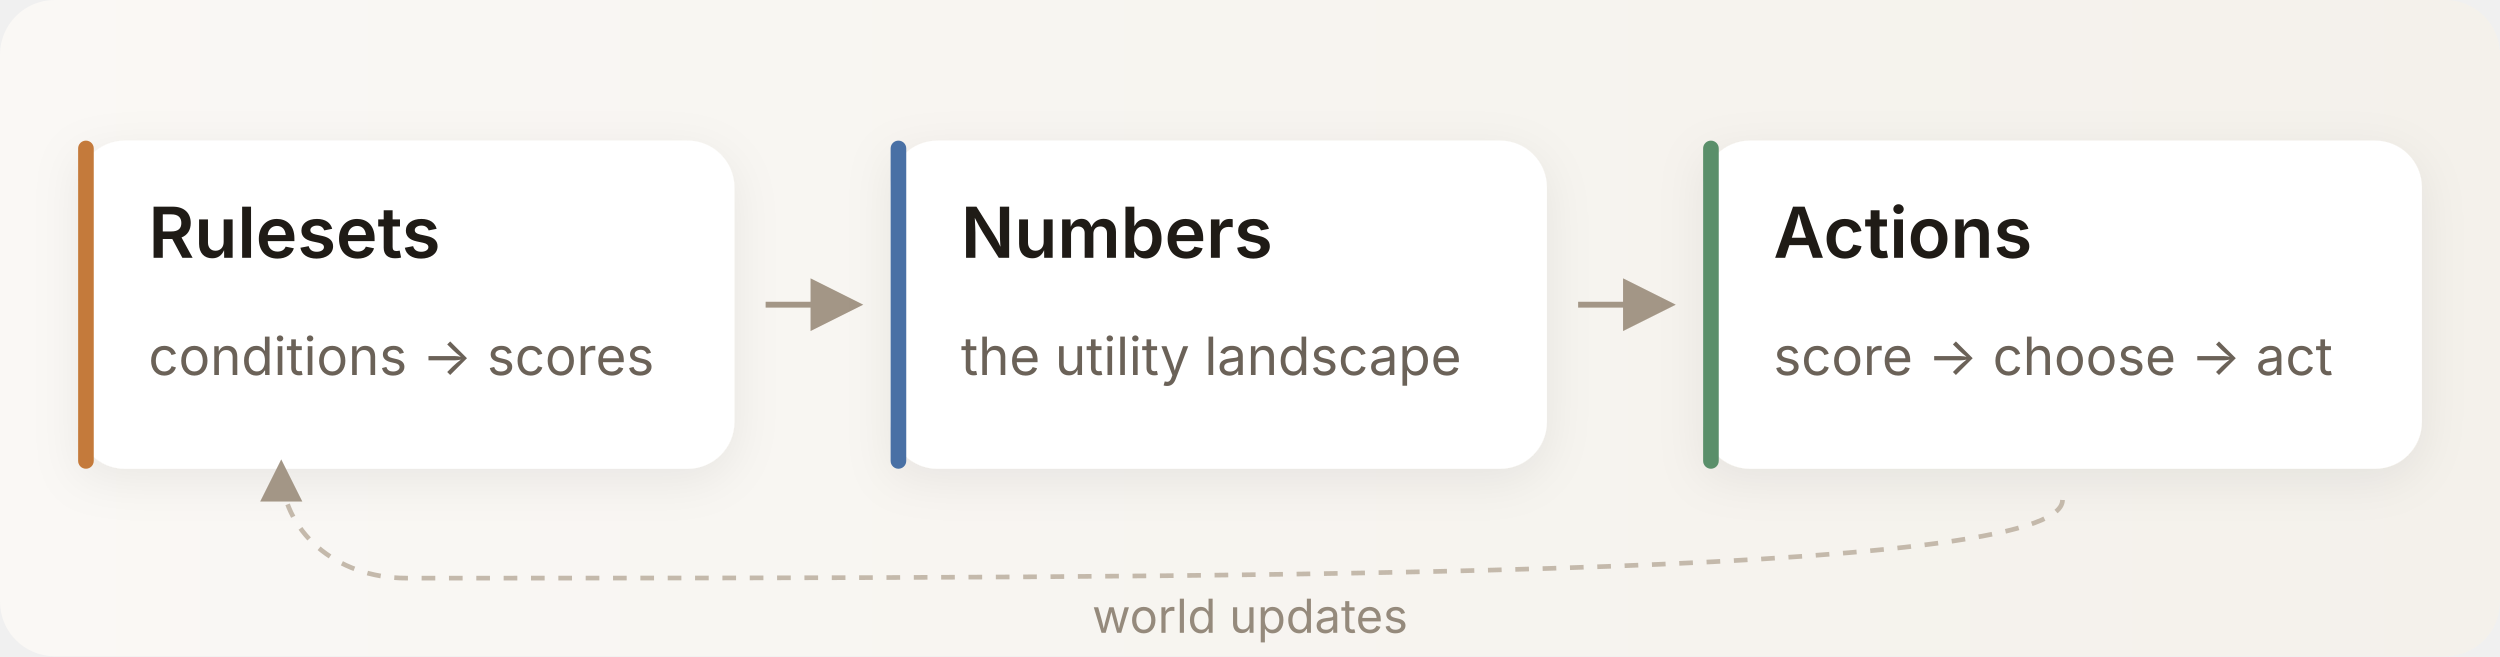
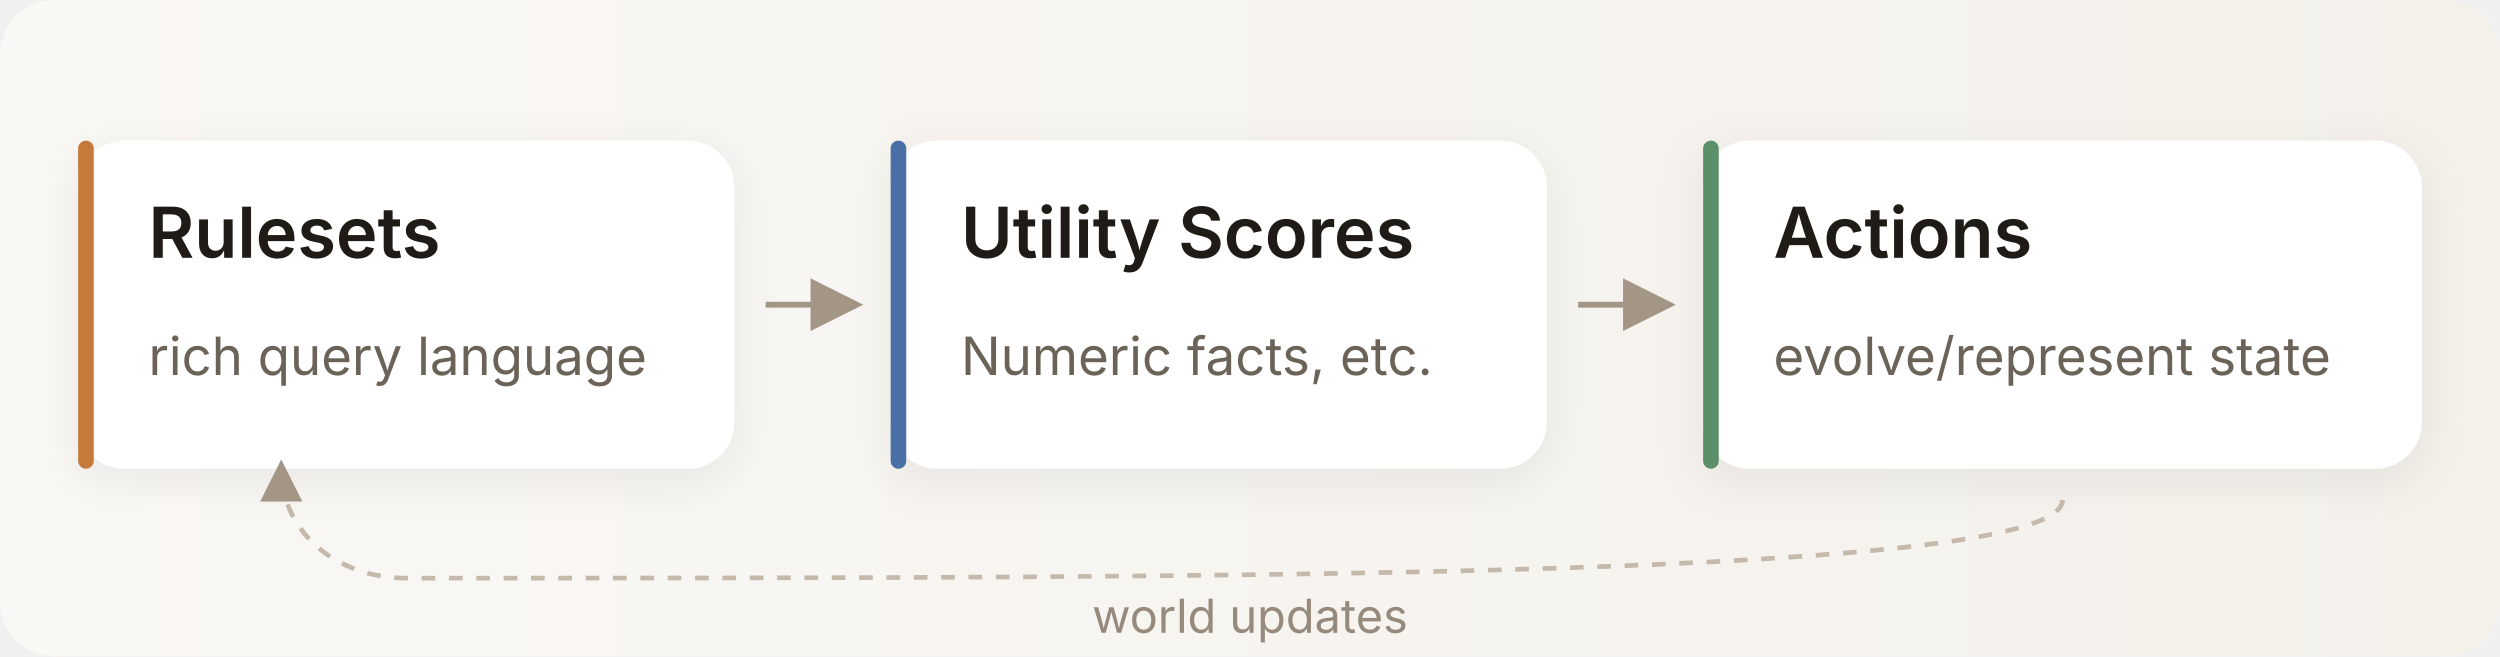
<svg xmlns="http://www.w3.org/2000/svg" viewBox="0 0 640 168" role="img" aria-labelledby="title desc">
  <defs>
    <linearGradient id="bg" x1="0%" y1="0%" x2="100%" y2="0%">
      <stop offset="0%" stop-color="#faf8f5" />
      <stop offset="100%" stop-color="#f4f1eb" />
    </linearGradient>
    <filter id="shadow" x="-16%" y="-24%" width="132%" height="180%">
      <feDropShadow dx="0" dy="3" stdDeviation="6" flood-color="#2c2418" flood-opacity="0.07" />
    </filter>
    <marker id="arrow" markerWidth="9" markerHeight="9" refX="7" refY="4.5" orient="auto">
      <path d="M0,0 L9,4.5 L0,9 Z" fill="#a39686" />
    </marker>
    <style>
      .title { font: 600 18px ui-sans-serif, system-ui, -apple-system, sans-serif; fill: #1f1b16; }
      .sub   { font: 400 13.5px ui-sans-serif, system-ui, -apple-system, sans-serif; fill: #6b6258; }
      .loop  { font: 400 12px ui-sans-serif, system-ui, -apple-system, sans-serif; fill: #958a7c; }
    </style>
  </defs>
  <rect width="640" height="168" rx="14" fill="url(#bg)" />
  <g filter="url(#shadow)">
    <rect x="20" y="36" width="168" height="84" rx="12" fill="#fff" />
    <rect x="20" y="36" width="4" height="84" rx="2" fill="#c47a3a" />
  </g>
  <text x="38" y="66" class="title">Rulesets</text>
-   <text x="38" y="96" class="sub">conditions → scores</text>
+   <text x="38" y="96" class="sub">rich query language</text>
  <path d="M 196 78 H 218" stroke="#a39686" stroke-width="1.5" fill="none" marker-end="url(#arrow)" />
  <g filter="url(#shadow)">
    <rect x="228" y="36" width="168" height="84" rx="12" fill="#fff" />
    <rect x="228" y="36" width="4" height="84" rx="2" fill="#4a6fa5" />
  </g>
-   <text x="246" y="66" class="title">Numbers</text>
-   <text x="246" y="96" class="sub">the utility landscape</text>
+   <text x="246" y="66" class="title">Utility Scores</text>
+   <text x="246" y="96" class="sub">Numeric facts, etc.</text>
  <path d="M 404 78 H 426" stroke="#a39686" stroke-width="1.5" fill="none" marker-end="url(#arrow)" />
  <g filter="url(#shadow)">
    <rect x="436" y="36" width="184" height="84" rx="12" fill="#fff" />
    <rect x="436" y="36" width="4" height="84" rx="2" fill="#5a8f6b" />
  </g>
  <text x="454" y="66" class="title">Actions</text>
-   <text x="454" y="96" class="sub">score → choose → act</text>
+   <text x="454" y="96" class="sub">evolve/represent state</text>
  <path d="M 528 128 C 528 148, 320 148, 104 148 C 86 148, 72 136, 72 120" stroke="#c4b9ab" stroke-width="1.2" fill="none" stroke-dasharray="3.5 3.5" marker-end="url(#arrow)" />
  <text x="320" y="162" text-anchor="middle" class="loop">world updates</text>
</svg>
